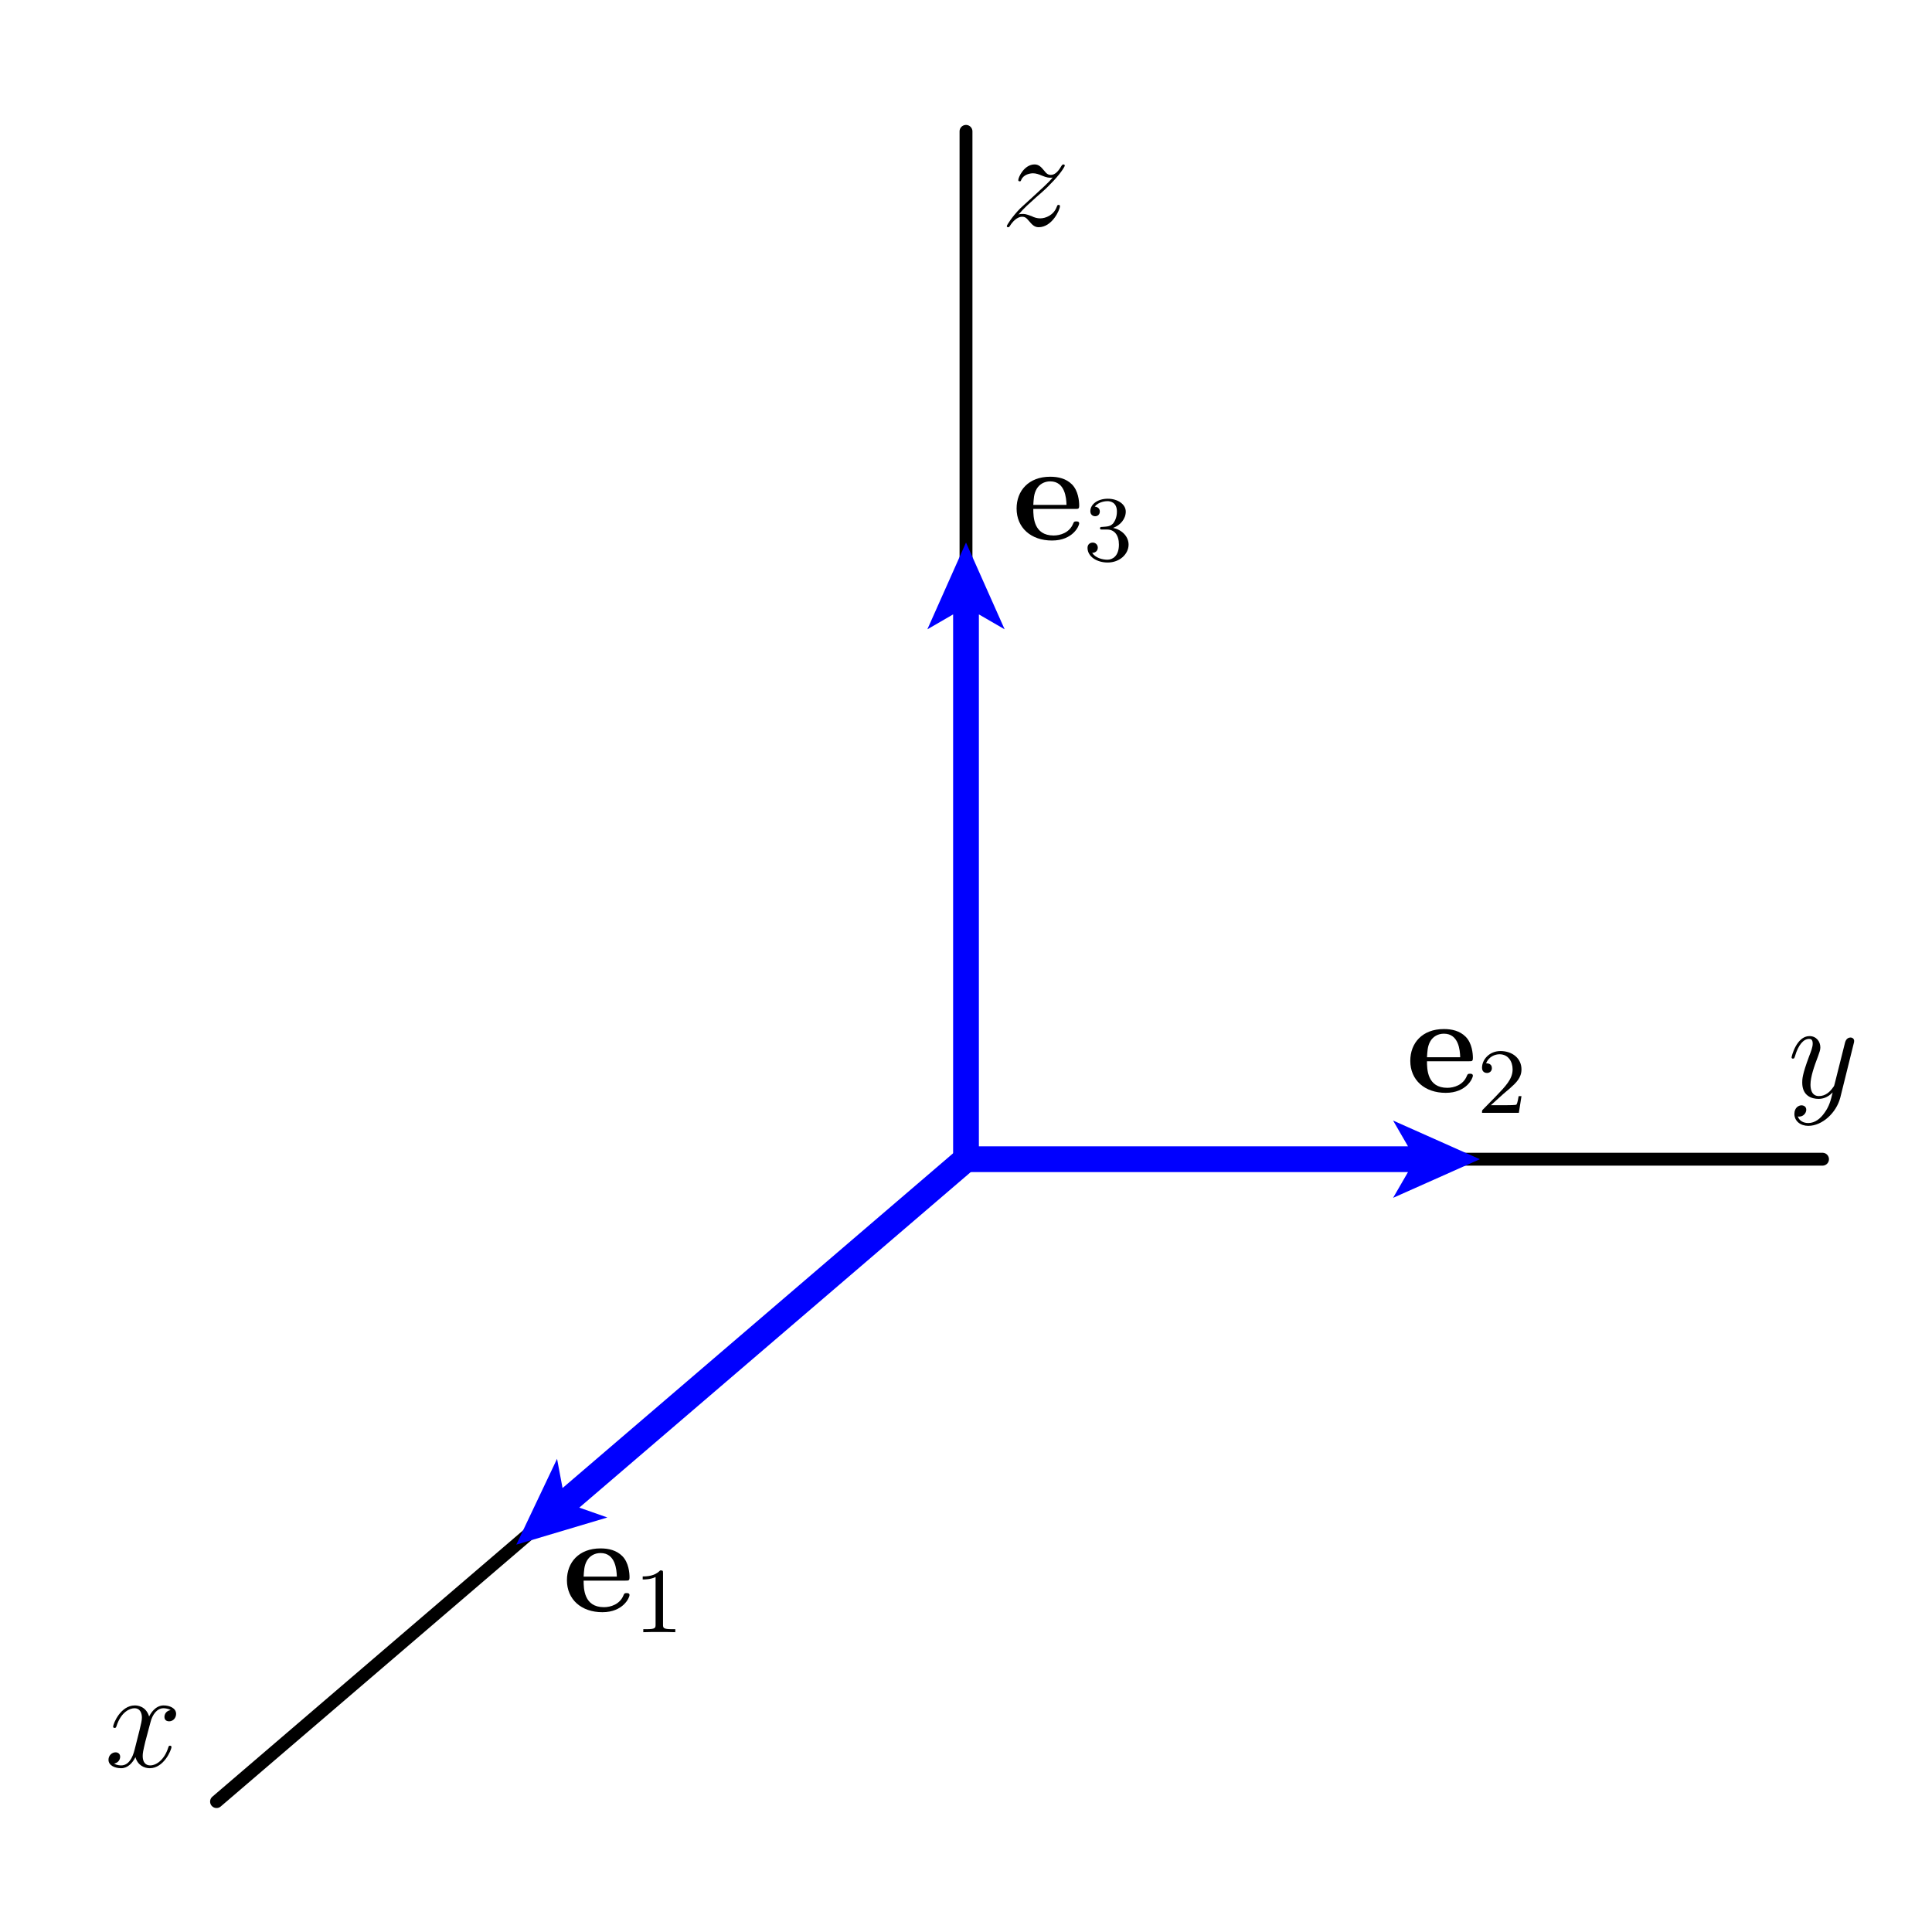
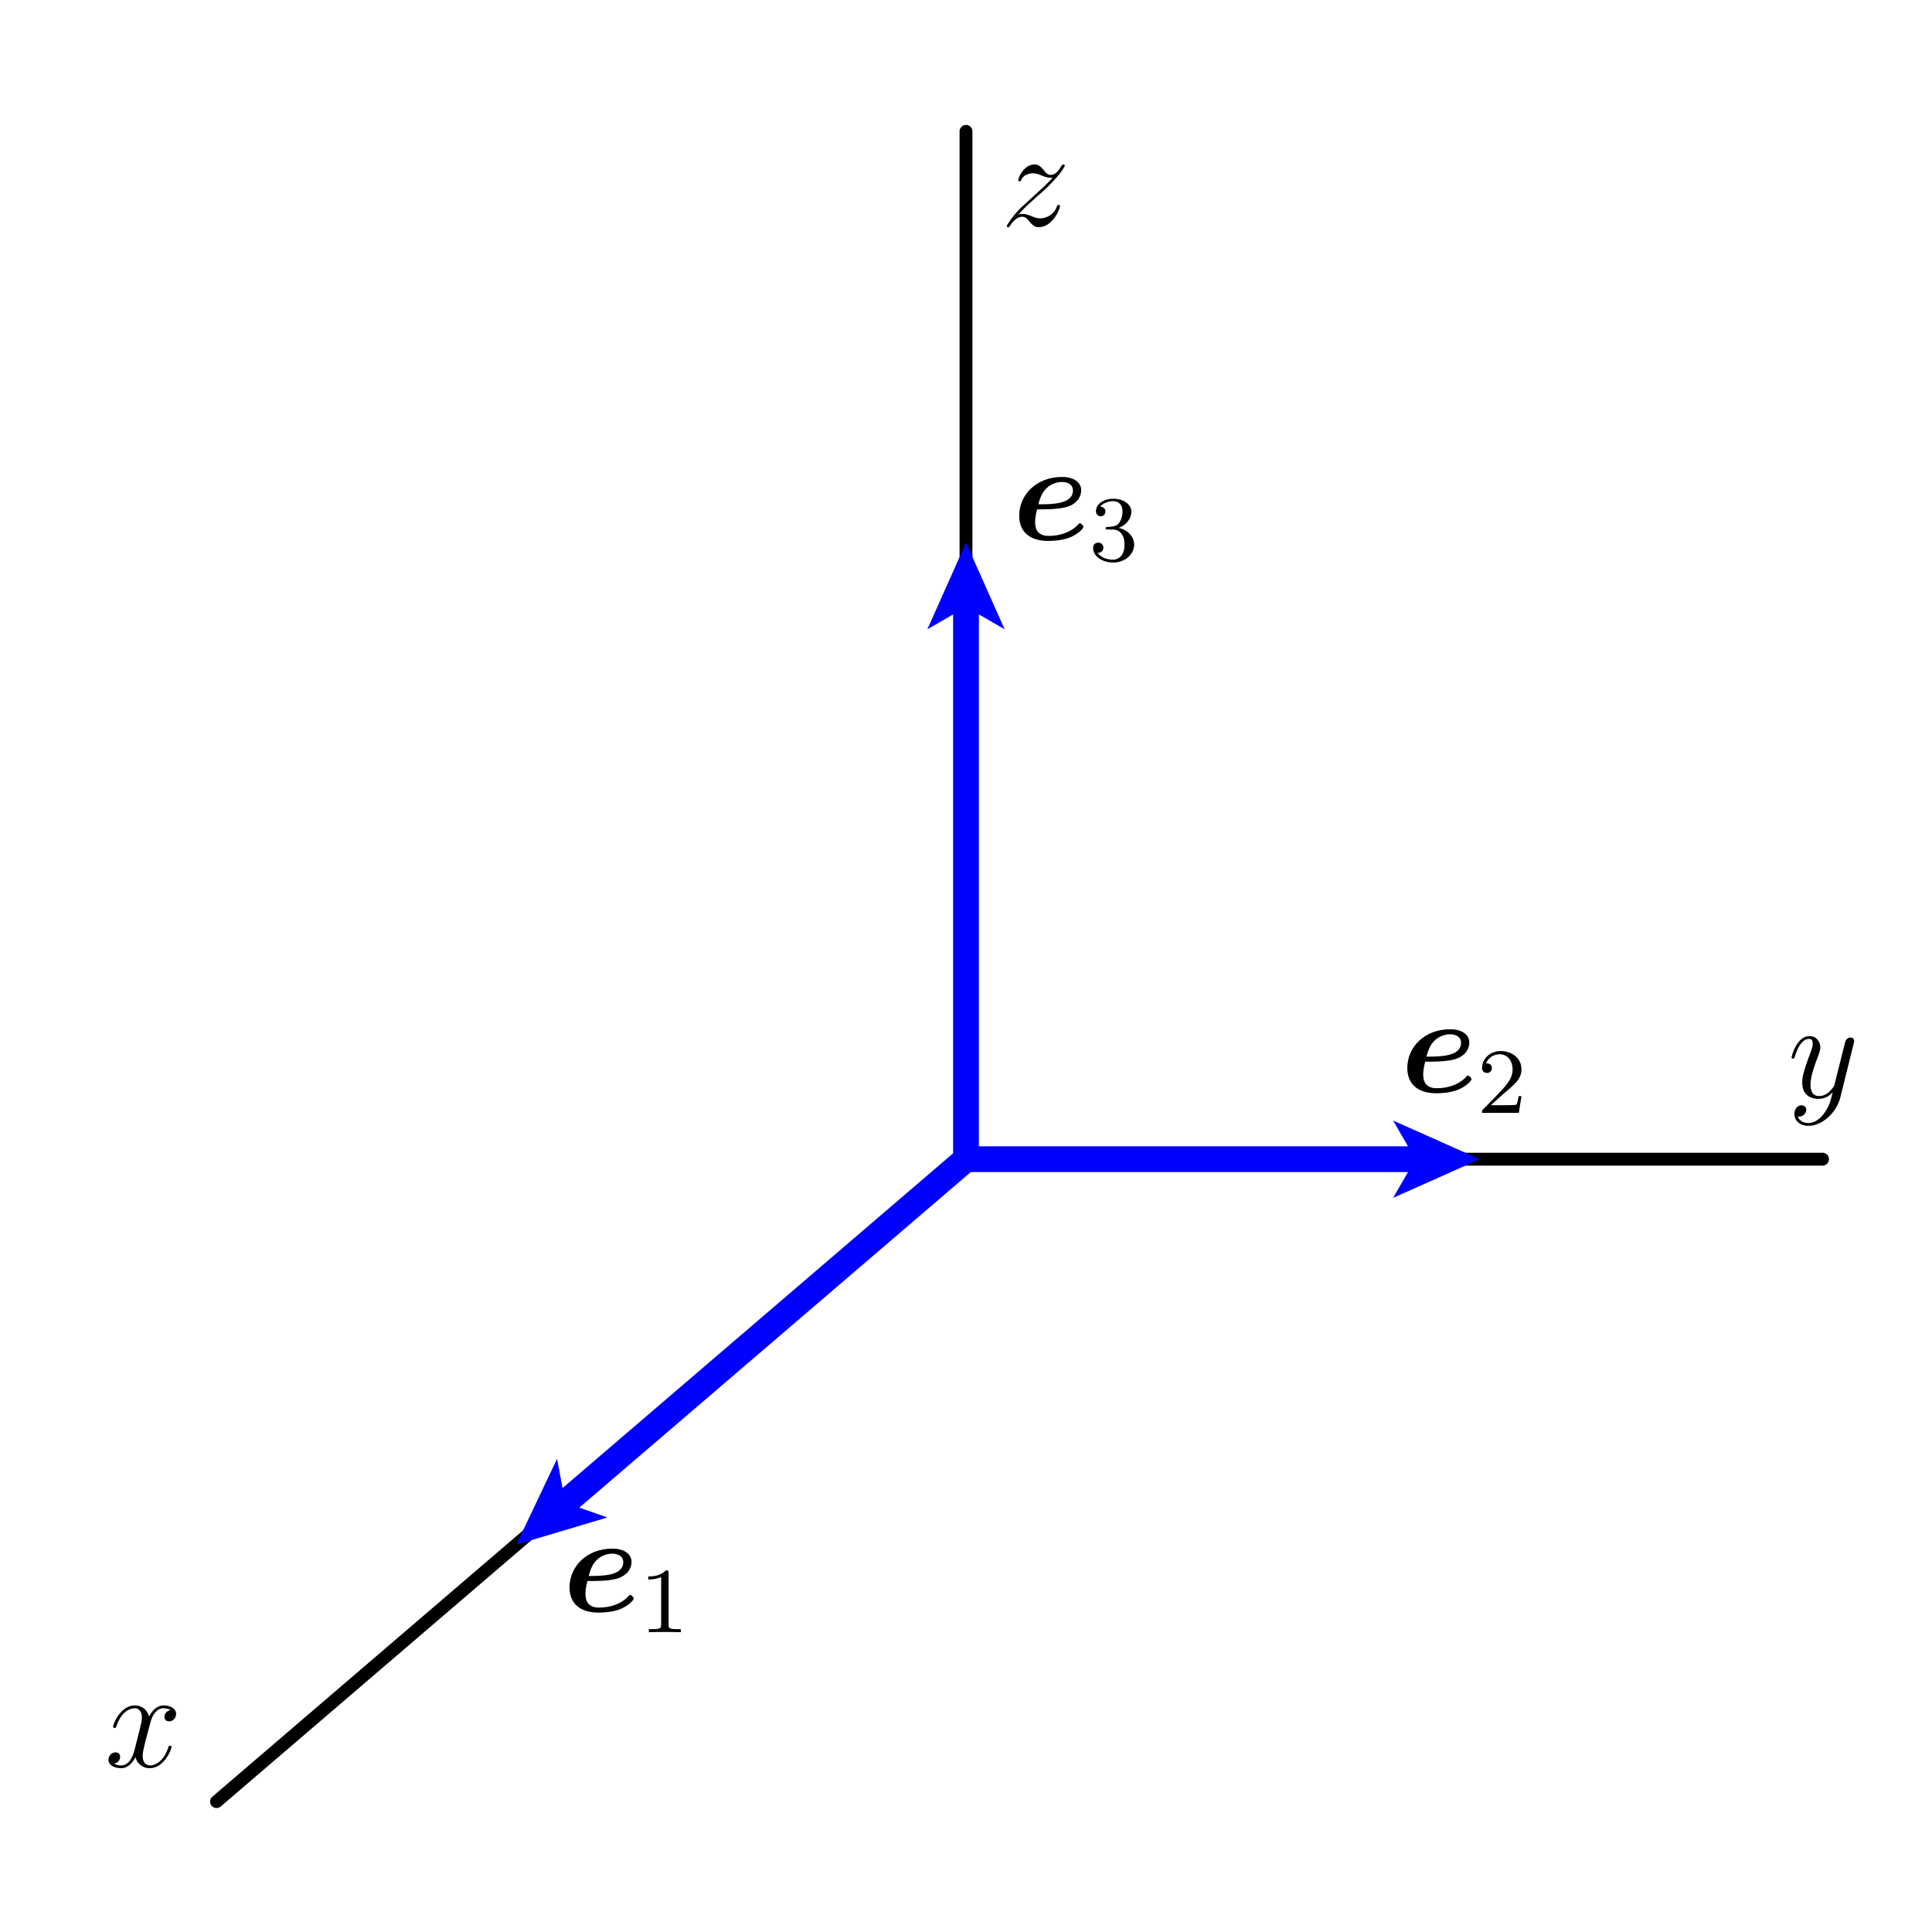
<svg xmlns="http://www.w3.org/2000/svg" xmlns:xlink="http://www.w3.org/1999/xlink" width="150pt" height="150pt" viewBox="0 0 150 150" version="1.1">
  <defs>
    <g>
      <symbol overflow="visible" id="glyph0-0">
        <path style="stroke:none;" d="" />
      </symbol>
      <symbol overflow="visible" id="glyph0-1">
-         <path style="stroke:none;" d="M 4.875 -2.391 C 5.125 -2.391 5.188 -2.391 5.188 -2.656 C 5.188 -2.984 5.125 -3.797 4.625 -4.297 C 4.172 -4.75 3.562 -4.891 2.938 -4.891 C 1.25 -4.891 0.328 -3.797 0.328 -2.422 C 0.328 -0.922 1.453 0.062 3.078 0.062 C 4.703 0.062 5.188 -1.078 5.188 -1.266 C 5.188 -1.422 5.031 -1.422 4.969 -1.422 C 4.797 -1.422 4.781 -1.391 4.719 -1.25 C 4.438 -0.547 3.719 -0.328 3.203 -0.328 C 1.641 -0.328 1.625 -1.781 1.625 -2.391 Z M 1.625 -2.703 C 1.656 -3.141 1.656 -3.562 1.891 -3.953 C 2.094 -4.297 2.469 -4.531 2.938 -4.531 C 4.094 -4.531 4.188 -3.234 4.203 -2.703 Z M 1.625 -2.703 " />
+         <path style="stroke:none;" d="M 2.391 -2.359 C 3.125 -2.359 3.828 -2.422 4.281 -2.562 C 5.188 -2.875 5.344 -3.5 5.344 -3.844 C 5.344 -4.469 4.75 -4.875 3.859 -4.875 C 1.906 -4.875 0.531 -3.531 0.531 -1.859 C 0.531 -0.609 1.359 0.094 2.781 0.094 C 3.062 0.094 3.812 0.078 4.453 -0.172 C 5.078 -0.422 5.516 -0.859 5.516 -1 C 5.516 -1.078 5.344 -1.281 5.25 -1.281 C 5.188 -1.281 5.156 -1.234 5.078 -1.156 C 4.5 -0.547 3.656 -0.297 2.812 -0.297 C 2.047 -0.297 1.766 -0.734 1.766 -1.344 C 1.766 -1.562 1.797 -1.906 1.922 -2.359 Z M 2.016 -2.75 C 2.219 -3.531 2.469 -3.828 2.656 -4 C 3.031 -4.375 3.531 -4.484 3.859 -4.484 C 4.25 -4.484 4.703 -4.312 4.703 -3.828 C 4.703 -2.75 3.062 -2.75 2.016 -2.75 Z M 2.016 -2.75 " />
      </symbol>
      <symbol overflow="visible" id="glyph1-0">
        <path style="stroke:none;" d="" />
      </symbol>
      <symbol overflow="visible" id="glyph1-1">
        <path style="stroke:none;" d="M 2.266 -4.594 C 2.266 -4.781 2.25 -4.797 2.047 -4.797 C 1.75 -4.5 1.375 -4.328 0.688 -4.328 L 0.688 -4.094 C 0.891 -4.094 1.281 -4.094 1.688 -4.281 L 1.688 -0.594 C 1.688 -0.328 1.672 -0.234 0.984 -0.234 L 0.734 -0.234 L 0.734 0 C 1.031 -0.016 1.656 -0.016 1.969 -0.016 C 2.297 -0.016 2.922 -0.016 3.219 0 L 3.219 -0.234 L 2.969 -0.234 C 2.281 -0.234 2.266 -0.328 2.266 -0.594 Z M 2.266 -4.594 " />
      </symbol>
      <symbol overflow="visible" id="glyph1-2">
        <path style="stroke:none;" d="M 2.031 -1.469 C 2.141 -1.578 2.453 -1.812 2.562 -1.922 C 3.016 -2.328 3.438 -2.719 3.438 -3.375 C 3.438 -4.234 2.719 -4.797 1.812 -4.797 C 0.953 -4.797 0.375 -4.141 0.375 -3.5 C 0.375 -3.141 0.656 -3.094 0.766 -3.094 C 0.922 -3.094 1.141 -3.203 1.141 -3.469 C 1.141 -3.844 0.781 -3.844 0.688 -3.844 C 0.906 -4.375 1.391 -4.547 1.734 -4.547 C 2.406 -4.547 2.75 -3.984 2.75 -3.375 C 2.75 -2.625 2.219 -2.078 1.375 -1.203 L 0.469 -0.281 C 0.375 -0.188 0.375 -0.188 0.375 0 L 3.234 0 L 3.438 -1.297 L 3.219 -1.297 C 3.188 -1.141 3.141 -0.781 3.047 -0.641 C 3 -0.594 2.453 -0.594 2.344 -0.594 L 1.062 -0.594 Z M 2.031 -1.469 " />
      </symbol>
      <symbol overflow="visible" id="glyph1-3">
        <path style="stroke:none;" d="M 1.828 -2.406 C 2.391 -2.406 2.75 -1.984 2.75 -1.234 C 2.75 -0.328 2.234 -0.062 1.859 -0.062 C 1.469 -0.062 0.922 -0.203 0.672 -0.594 C 0.922 -0.594 1.109 -0.75 1.109 -1 C 1.109 -1.219 0.938 -1.391 0.719 -1.391 C 0.516 -1.391 0.312 -1.266 0.312 -0.984 C 0.312 -0.297 1.047 0.156 1.875 0.156 C 2.828 0.156 3.5 -0.516 3.5 -1.234 C 3.5 -1.828 3.031 -2.375 2.297 -2.531 C 2.859 -2.734 3.281 -3.234 3.281 -3.797 C 3.281 -4.375 2.641 -4.797 1.891 -4.797 C 1.109 -4.797 0.531 -4.375 0.531 -3.828 C 0.531 -3.562 0.719 -3.438 0.906 -3.438 C 1.125 -3.438 1.266 -3.594 1.266 -3.812 C 1.266 -4.078 1.031 -4.172 0.875 -4.188 C 1.188 -4.578 1.734 -4.609 1.859 -4.609 C 2.047 -4.609 2.594 -4.547 2.594 -3.797 C 2.594 -3.297 2.391 -3 2.297 -2.875 C 2.078 -2.656 1.906 -2.641 1.469 -2.609 C 1.328 -2.609 1.281 -2.594 1.281 -2.5 C 1.281 -2.406 1.344 -2.406 1.469 -2.406 Z M 1.828 -2.406 " />
      </symbol>
      <symbol overflow="visible" id="glyph2-0">
        <path style="stroke:none;" d="" />
      </symbol>
      <symbol overflow="visible" id="glyph2-1">
        <path style="stroke:none;" d="M 2.844 1.203 C 2.547 1.625 2.125 1.984 1.594 1.984 C 1.469 1.984 0.953 1.969 0.781 1.469 C 0.828 1.484 0.875 1.484 0.891 1.484 C 1.219 1.484 1.438 1.203 1.438 0.953 C 1.438 0.703 1.234 0.609 1.062 0.609 C 0.891 0.609 0.516 0.75 0.516 1.281 C 0.516 1.828 0.984 2.203 1.594 2.203 C 2.672 2.203 3.766 1.203 4.078 0.016 L 5.125 -4.203 C 5.141 -4.25 5.156 -4.312 5.156 -4.391 C 5.156 -4.547 5.031 -4.656 4.875 -4.656 C 4.766 -4.656 4.547 -4.609 4.453 -4.281 L 3.656 -1.109 C 3.609 -0.922 3.609 -0.891 3.516 -0.781 C 3.297 -0.469 2.953 -0.109 2.422 -0.109 C 1.828 -0.109 1.766 -0.703 1.766 -1 C 1.766 -1.609 2.062 -2.438 2.359 -3.219 C 2.469 -3.531 2.531 -3.688 2.531 -3.891 C 2.531 -4.344 2.219 -4.766 1.688 -4.766 C 0.688 -4.766 0.297 -3.203 0.297 -3.109 C 0.297 -3.062 0.328 -3.016 0.406 -3.016 C 0.5 -3.016 0.516 -3.062 0.562 -3.203 C 0.828 -4.109 1.234 -4.547 1.656 -4.547 C 1.75 -4.547 1.938 -4.547 1.938 -4.188 C 1.938 -3.906 1.812 -3.594 1.656 -3.188 C 1.125 -1.766 1.125 -1.422 1.125 -1.156 C 1.125 -0.125 1.859 0.109 2.391 0.109 C 2.703 0.109 3.094 0.016 3.484 -0.391 L 3.484 -0.375 C 3.328 0.266 3.219 0.688 2.844 1.203 Z M 2.844 1.203 " />
      </symbol>
      <symbol overflow="visible" id="glyph2-2">
        <path style="stroke:none;" d="M 1.375 -0.875 C 1.828 -1.406 2.219 -1.734 2.75 -2.219 C 3.406 -2.781 3.688 -3.062 3.828 -3.219 C 4.594 -3.969 4.969 -4.594 4.969 -4.672 C 4.969 -4.766 4.875 -4.766 4.859 -4.766 C 4.781 -4.766 4.766 -4.719 4.703 -4.641 C 4.438 -4.172 4.172 -3.953 3.891 -3.953 C 3.672 -3.953 3.547 -4.047 3.344 -4.312 C 3.125 -4.578 2.938 -4.766 2.625 -4.766 C 1.828 -4.766 1.359 -3.781 1.359 -3.547 C 1.359 -3.516 1.375 -3.453 1.469 -3.453 C 1.562 -3.453 1.562 -3.5 1.594 -3.578 C 1.781 -4 2.297 -4.078 2.5 -4.078 C 2.734 -4.078 2.953 -4 3.172 -3.906 C 3.578 -3.734 3.75 -3.734 3.859 -3.734 C 3.938 -3.734 3.984 -3.734 4.031 -3.75 C 3.688 -3.328 3.094 -2.812 2.609 -2.359 L 1.516 -1.359 C 0.859 -0.688 0.469 -0.047 0.469 0.016 C 0.469 0.094 0.516 0.109 0.578 0.109 C 0.641 0.109 0.656 0.094 0.734 -0.031 C 0.906 -0.297 1.25 -0.703 1.656 -0.703 C 1.875 -0.703 1.984 -0.625 2.203 -0.359 C 2.406 -0.125 2.594 0.109 2.938 0.109 C 4 0.109 4.594 -1.266 4.594 -1.516 C 4.594 -1.562 4.594 -1.625 4.484 -1.625 C 4.391 -1.625 4.391 -1.578 4.344 -1.469 C 4.109 -0.828 3.484 -0.578 3.062 -0.578 C 2.828 -0.578 2.609 -0.641 2.391 -0.75 C 1.953 -0.922 1.828 -0.922 1.688 -0.922 C 1.594 -0.922 1.469 -0.922 1.375 -0.875 Z M 1.375 -0.875 " />
      </symbol>
      <symbol overflow="visible" id="glyph2-3">
        <path style="stroke:none;" d="M 5.125 -4.406 C 4.766 -4.344 4.641 -4.078 4.641 -3.875 C 4.641 -3.609 4.844 -3.531 5 -3.531 C 5.328 -3.531 5.547 -3.812 5.547 -4.109 C 5.547 -4.562 5.031 -4.766 4.578 -4.766 C 3.922 -4.766 3.547 -4.109 3.453 -3.906 C 3.203 -4.719 2.531 -4.766 2.344 -4.766 C 1.234 -4.766 0.656 -3.344 0.656 -3.109 C 0.656 -3.062 0.703 -3.016 0.781 -3.016 C 0.859 -3.016 0.891 -3.078 0.906 -3.125 C 1.281 -4.312 2 -4.547 2.312 -4.547 C 2.797 -4.547 2.891 -4.094 2.891 -3.828 C 2.891 -3.594 2.828 -3.344 2.703 -2.828 L 2.328 -1.344 C 2.172 -0.703 1.859 -0.109 1.281 -0.109 C 1.234 -0.109 0.953 -0.109 0.734 -0.25 C 1.125 -0.328 1.203 -0.641 1.203 -0.781 C 1.203 -1 1.047 -1.125 0.844 -1.125 C 0.578 -1.125 0.297 -0.891 0.297 -0.547 C 0.297 -0.094 0.812 0.109 1.281 0.109 C 1.797 0.109 2.156 -0.297 2.391 -0.75 C 2.562 -0.109 3.094 0.109 3.5 0.109 C 4.594 0.109 5.188 -1.312 5.188 -1.547 C 5.188 -1.594 5.141 -1.641 5.078 -1.641 C 4.984 -1.641 4.969 -1.594 4.938 -1.5 C 4.641 -0.547 4.016 -0.109 3.531 -0.109 C 3.156 -0.109 2.953 -0.391 2.953 -0.828 C 2.953 -1.062 2.984 -1.234 3.156 -1.953 L 3.547 -3.422 C 3.703 -4.078 4.078 -4.547 4.562 -4.547 C 4.594 -4.547 4.891 -4.547 5.125 -4.406 Z M 5.125 -4.406 " />
      </symbol>
    </g>
  </defs>
  <g id="surface1">
    <path style="fill:none;stroke-width:10;stroke-linecap:round;stroke-linejoin:round;stroke:rgb(0%,0%,0%);stroke-opacity:1;stroke-miterlimit:10;" d="M 750 600 L 1415 600 M 750 600 L 750 1398.008 M 750 600 L 168.125 101.25 " transform="matrix(0.1,0,0,-0.1,0,150)" />
    <path style=" stroke:none;fill-rule:nonzero;fill:rgb(0%,0%,100%);fill-opacity:1;" d="M 74.348 89.242 L 43.676 115.531 L 43.25 113.262 L 40.086 119.926 L 47.156 117.816 L 44.977 117.051 L 75.652 90.758 C 76.07 90.398 76.117 89.77 75.758 89.348 C 75.398 88.93 74.77 88.883 74.348 89.242 " />
    <path style=" stroke:none;fill-rule:nonzero;fill:rgb(0%,0%,100%);fill-opacity:1;" d="M 75 91 L 109.316 91 L 108.16 93 L 114.898 90 L 108.16 87 L 109.316 89 L 75 89 C 74.449 89 74 89.449 74 90 C 74 90.551 74.449 91 75 91 " />
    <path style=" stroke:none;fill-rule:nonzero;fill:rgb(0%,0%,100%);fill-opacity:1;" d="M 76 90 L 76 47.703 L 78 48.859 L 75 42.121 L 72 48.859 L 74 47.703 L 74 90 C 74 90.551 74.449 91 75 91 C 75.551 91 76 90.551 76 90 " />
    <g style="fill:rgb(0%,0%,0%);fill-opacity:1;">
      <use xlink:href="#glyph0-1" x="43.688" y="125.109" />
    </g>
    <g style="fill:rgb(0%,0%,0%);fill-opacity:1;">
-       <use xlink:href="#glyph1-1" x="49.211" y="126.723" />
+       <use xlink:href="#glyph1-1" x="49.644" y="126.723" />
    </g>
    <g style="fill:rgb(0%,0%,0%);fill-opacity:1;">
-       <use xlink:href="#glyph0-1" x="109.166" y="84.786" />
+       <use xlink:href="#glyph0-1" x="108.732" y="84.786" />
    </g>
    <g style="fill:rgb(0%,0%,0%);fill-opacity:1;">
      <use xlink:href="#glyph1-2" x="114.689" y="86.4" />
    </g>
    <g style="fill:rgb(0%,0%,0%);fill-opacity:1;">
      <use xlink:href="#glyph0-1" x="78.6" y="41.904" />
    </g>
    <g style="fill:rgb(0%,0%,0%);fill-opacity:1;">
-       <use xlink:href="#glyph1-3" x="84.123" y="43.518" />
+       <use xlink:href="#glyph1-3" x="84.557" y="43.518" />
    </g>
    <g style="fill:rgb(0%,0%,0%);fill-opacity:1;">
      <use xlink:href="#glyph2-1" x="138.8" y="85.208" />
    </g>
    <g style="fill:rgb(0%,0%,0%);fill-opacity:1;">
      <use xlink:href="#glyph2-2" x="77.7" y="17.532" />
    </g>
    <g style="fill:rgb(0%,0%,0%);fill-opacity:1;">
      <use xlink:href="#glyph2-3" x="8.126" y="137.175" />
    </g>
  </g>
</svg>
